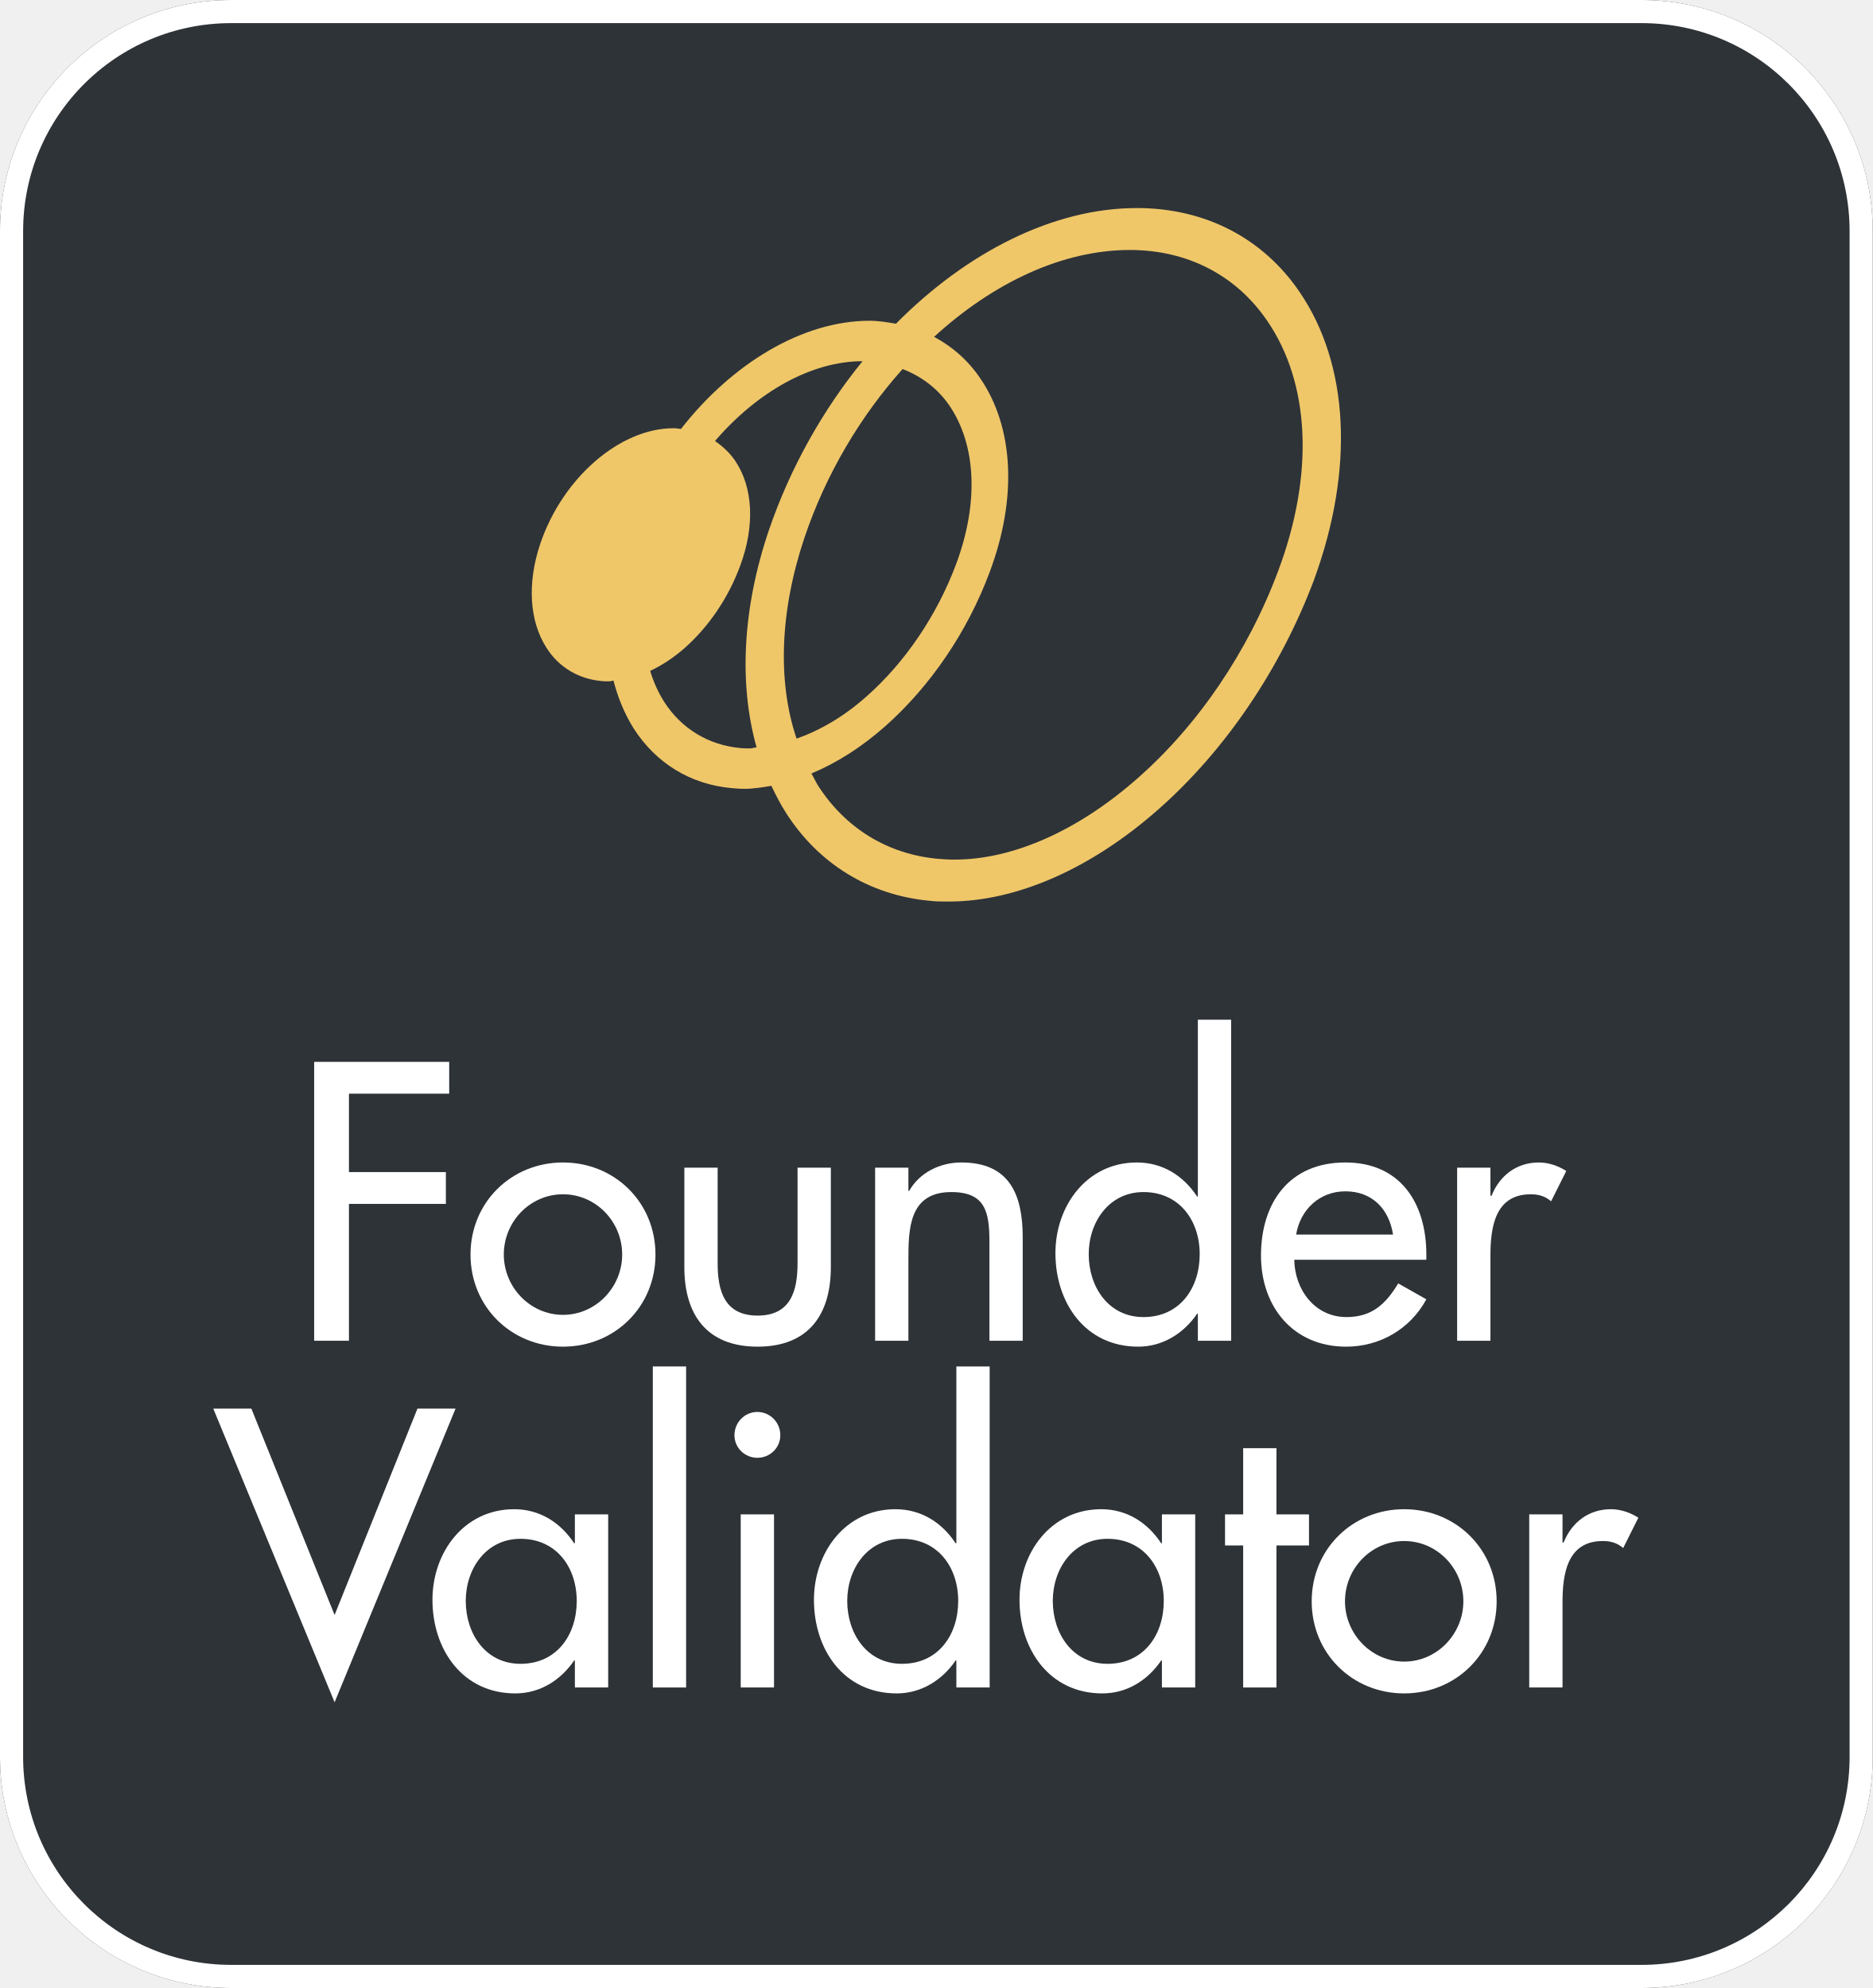
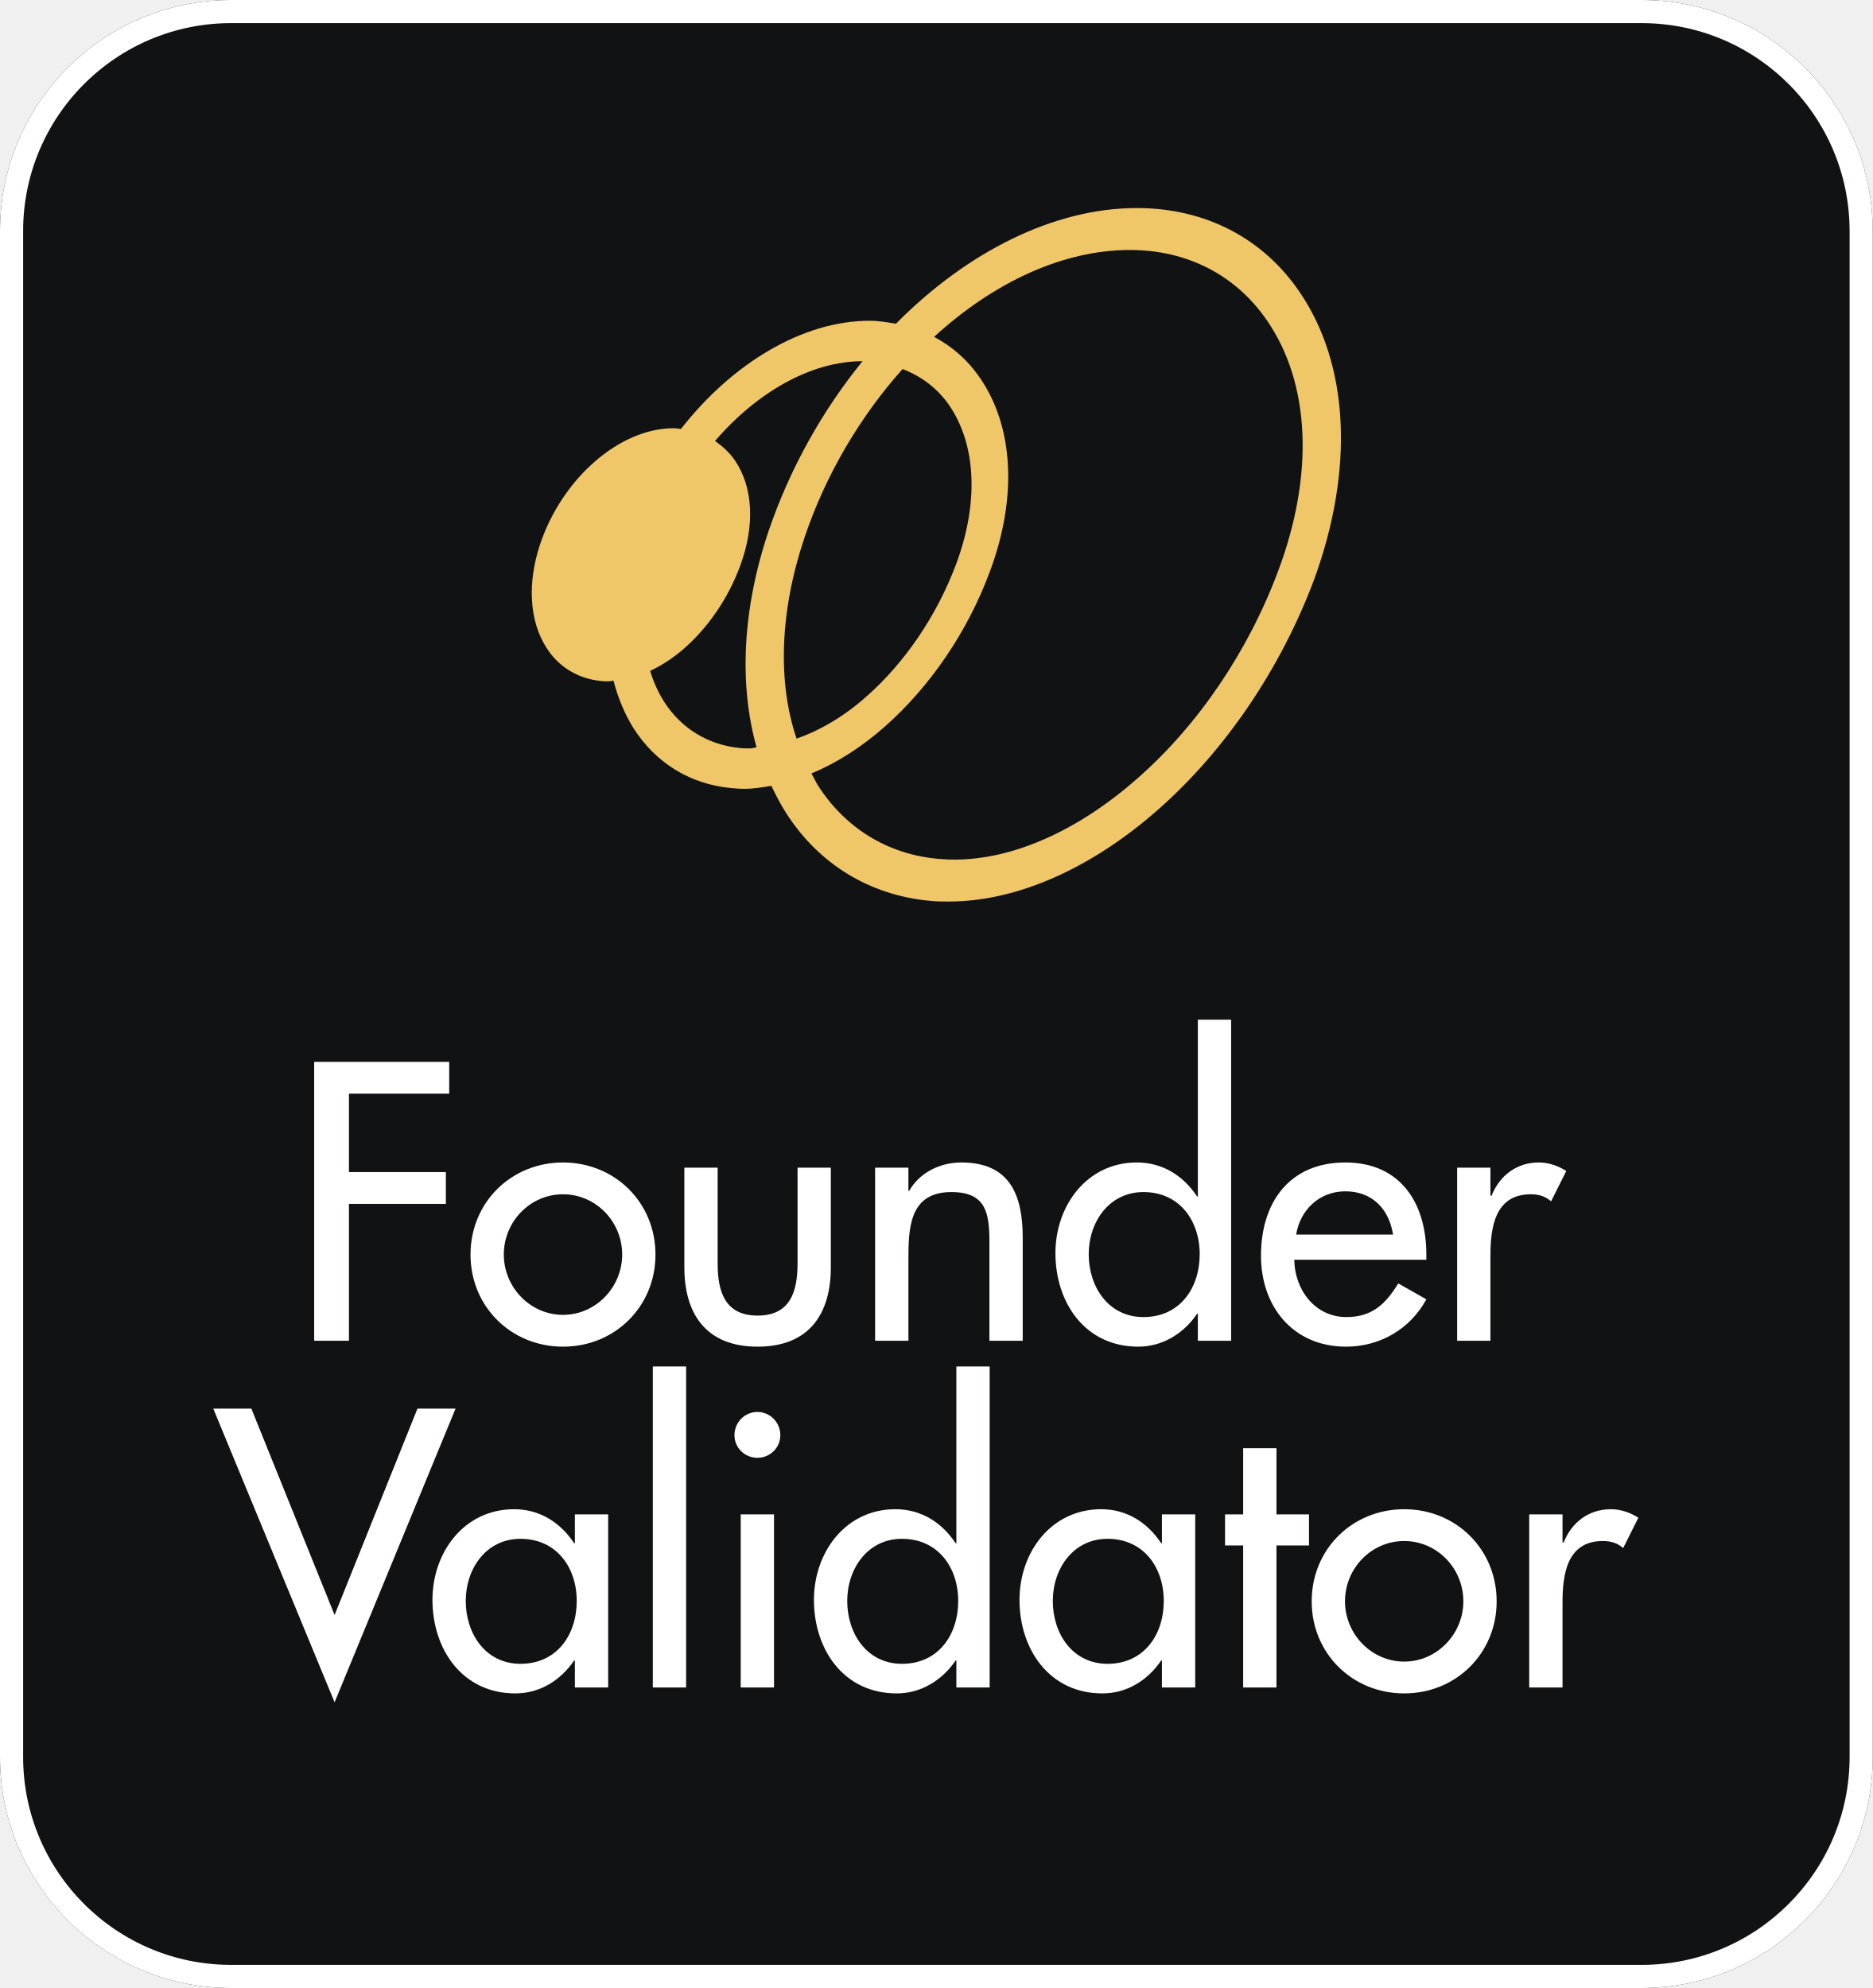
<svg xmlns="http://www.w3.org/2000/svg" width="81" height="86" viewBox="0 0 81 86" fill="none">
-   <path d="M0 10C0 4.477 4.477 0 10 0H71C76.523 0 81 4.477 81 10V76C81 81.523 76.523 86 71 86H10C4.477 86 0 81.523 0 76V10Z" fill="#2E3338" />
+   <path d="M0 10C0 4.477 4.477 0 10 0H71C76.523 0 81 4.477 81 10V76C81 81.523 76.523 86 71 86H10C4.477 86 0 81.523 0 76V10Z" fill="#111214" />
  <path fill-rule="evenodd" clip-rule="evenodd" d="M71 1H10C5.029 1 1 5.029 1 10V76C1 80.971 5.029 85 10 85H71C75.971 85 80 80.971 80 76V10C80 5.029 75.971 1 71 1ZM10 0C4.477 0 0 4.477 0 10V76C0 81.523 4.477 86 10 86H71C76.523 86 81 81.523 81 76V10C81 4.477 76.523 0 71 0H10Z" fill="white" />
  <path d="M56.209 12.629C54.622 10.296 52.121 9 49.171 9C45.564 9 41.813 10.911 38.751 14.005C38.382 13.941 37.997 13.876 37.612 13.876C34.711 13.876 31.665 15.723 29.453 18.557C29.34 18.541 29.244 18.525 29.132 18.525C26.807 18.525 24.322 20.679 23.36 23.546C22.799 25.231 22.896 26.867 23.633 28.017C24.162 28.86 25.012 29.362 25.99 29.459C26.102 29.475 26.198 29.475 26.31 29.475C26.39 29.475 26.455 29.459 26.535 29.443C26.727 30.188 27.016 30.884 27.4 31.5C28.362 33.007 29.853 33.93 31.633 34.092C31.809 34.108 31.985 34.124 32.21 34.124C32.579 34.124 32.979 34.059 33.364 33.995C33.557 34.4 33.765 34.804 34.005 35.177C35.416 37.38 37.613 38.725 40.21 38.968C40.466 39 40.723 39 41.043 39C43.977 39 47.199 37.575 50.101 35.015C53.003 32.456 55.392 28.924 56.834 25.085C58.582 20.307 58.357 15.771 56.209 12.629ZM34.791 23.271C35.721 20.501 37.228 17.99 39.039 15.965C39.841 16.273 40.546 16.792 41.059 17.537C42.23 19.254 42.342 21.765 41.348 24.421C40.514 26.64 39.136 28.665 37.484 30.123C36.506 30.998 35.464 31.597 34.454 31.954C33.621 29.491 33.733 26.43 34.791 23.271ZM32.45 32.375C32.29 32.375 32.146 32.375 32.002 32.358C30.639 32.229 29.468 31.516 28.731 30.366C28.475 29.961 28.266 29.508 28.122 29.022C28.635 28.779 29.132 28.455 29.613 28.034C30.655 27.11 31.505 25.863 32.017 24.47C32.659 22.736 32.579 21.068 31.777 19.902C31.537 19.562 31.248 19.302 30.927 19.076C32.739 16.97 35.08 15.625 37.308 15.625C35.593 17.731 34.182 20.226 33.252 22.947C32.114 26.316 31.953 29.589 32.723 32.326C32.627 32.342 32.531 32.375 32.45 32.375ZM55.279 24.713C53.981 28.179 51.833 31.354 49.219 33.654C46.654 35.922 43.833 37.186 41.284 37.186C41.011 37.186 40.787 37.169 40.578 37.153C38.398 36.959 36.554 35.825 35.368 33.962C35.272 33.8 35.192 33.622 35.096 33.46C36.186 33.007 37.26 32.326 38.286 31.419C40.226 29.702 41.845 27.337 42.807 24.745C44.009 21.538 43.849 18.476 42.39 16.354C41.861 15.577 41.188 14.993 40.402 14.572C42.967 12.223 45.965 10.814 48.867 10.814C51.352 10.814 53.452 11.9 54.798 13.86C56.674 16.581 56.85 20.534 55.279 24.713Z" fill="#EFC769" />
  <path d="M19.429 47.312V45.936H13.589V58H15.093V52.08H19.285V50.704H15.093V47.312H19.429Z" fill="white" />
  <path d="M24.351 50.288C22.111 50.288 20.351 52.016 20.351 54.272C20.351 56.528 22.111 58.256 24.351 58.256C26.591 58.256 28.351 56.528 28.351 54.272C28.351 52.016 26.591 50.288 24.351 50.288ZM24.351 51.664C25.775 51.664 26.911 52.848 26.911 54.272C26.911 55.68 25.775 56.88 24.351 56.88C22.927 56.88 21.791 55.68 21.791 54.272C21.791 52.848 22.927 51.664 24.351 51.664Z" fill="white" />
  <path d="M29.6 50.512V54.816C29.6 56.864 30.56 58.256 32.768 58.256C34.976 58.256 35.936 56.864 35.936 54.816V50.512H34.496V54.656C34.496 55.856 34.192 56.912 32.768 56.912C31.344 56.912 31.04 55.856 31.04 54.656V50.512H29.6Z" fill="white" />
  <path d="M39.291 50.512H37.851V58H39.291V54.56C39.291 53.2 39.291 51.568 41.147 51.568C42.619 51.568 42.795 52.432 42.795 53.712V58H44.235V53.536C44.235 51.712 43.691 50.288 41.579 50.288C40.667 50.288 39.771 50.72 39.323 51.52H39.291V50.512Z" fill="white" />
  <path d="M49.458 56.976C47.938 56.976 47.09 55.664 47.09 54.256C47.09 52.864 47.97 51.568 49.458 51.568C51.01 51.568 51.89 52.8 51.89 54.256C51.89 55.728 51.026 56.976 49.458 56.976ZM51.81 58H53.25V44.112H51.81V51.76H51.778C51.186 50.864 50.29 50.288 49.17 50.288C47.01 50.288 45.65 52.16 45.65 54.208C45.65 56.352 46.93 58.256 49.234 58.256C50.29 58.256 51.202 57.68 51.778 56.832H51.81V58Z" fill="white" />
  <path d="M61.693 54.496V54.272C61.693 52.048 60.573 50.288 58.189 50.288C55.773 50.288 54.541 52.016 54.541 54.32C54.541 56.528 55.933 58.256 58.221 58.256C59.677 58.256 60.989 57.504 61.693 56.208L60.477 55.52C59.933 56.416 59.341 56.976 58.237 56.976C56.861 56.976 55.997 55.776 55.981 54.496H61.693ZM56.061 53.408C56.237 52.336 57.069 51.536 58.189 51.536C59.341 51.536 60.077 52.288 60.253 53.408H56.061Z" fill="white" />
  <path d="M64.465 50.512H63.025V58H64.465V54.32C64.465 53.104 64.657 51.664 66.209 51.664C66.545 51.664 66.833 51.744 67.089 51.968L67.745 50.656C67.393 50.432 66.977 50.288 66.561 50.288C65.601 50.288 64.865 50.848 64.513 51.728H64.465V50.512Z" fill="white" />
  <path d="M10.872 60.936H9.224L14.472 73.64L19.704 60.936H18.056L14.472 69.864L10.872 60.936Z" fill="white" />
  <path d="M22.513 71.976C20.993 71.976 20.145 70.664 20.145 69.256C20.145 67.864 21.025 66.568 22.513 66.568C24.065 66.568 24.945 67.8 24.945 69.256C24.945 70.728 24.081 71.976 22.513 71.976ZM26.305 65.512H24.865V66.76H24.833C24.241 65.864 23.345 65.288 22.241 65.288C20.065 65.288 18.705 67.16 18.705 69.208C18.705 71.352 20.001 73.256 22.289 73.256C23.361 73.256 24.257 72.68 24.833 71.832H24.865V73H26.305V65.512Z" fill="white" />
  <path d="M29.676 59.112H28.236V73H29.676V59.112Z" fill="white" />
  <path d="M33.478 65.512H32.038V73H33.478V65.512ZM32.758 61.08C32.215 61.08 31.767 61.528 31.767 62.088C31.767 62.632 32.215 63.064 32.758 63.064C33.303 63.064 33.751 62.632 33.751 62.088C33.751 61.528 33.303 61.08 32.758 61.08Z" fill="white" />
  <path d="M39.013 71.976C37.493 71.976 36.645 70.664 36.645 69.256C36.645 67.864 37.525 66.568 39.013 66.568C40.565 66.568 41.445 67.8 41.445 69.256C41.445 70.728 40.581 71.976 39.013 71.976ZM41.365 73H42.805V59.112H41.365V66.76H41.333C40.741 65.864 39.845 65.288 38.725 65.288C36.565 65.288 35.205 67.16 35.205 69.208C35.205 71.352 36.485 73.256 38.789 73.256C39.845 73.256 40.757 72.68 41.333 71.832H41.365V73Z" fill="white" />
  <path d="M47.904 71.976C46.384 71.976 45.536 70.664 45.536 69.256C45.536 67.864 46.416 66.568 47.904 66.568C49.456 66.568 50.336 67.8 50.336 69.256C50.336 70.728 49.472 71.976 47.904 71.976ZM51.696 65.512H50.256V66.76H50.224C49.632 65.864 48.736 65.288 47.632 65.288C45.456 65.288 44.096 67.16 44.096 69.208C44.096 71.352 45.392 73.256 47.68 73.256C48.752 73.256 49.648 72.68 50.224 71.832H50.256V73H51.696V65.512Z" fill="white" />
  <path d="M55.21 66.856H56.618V65.512H55.21V62.648H53.77V65.512H52.986V66.856H53.77V73H55.21V66.856Z" fill="white" />
  <path d="M60.734 65.288C58.494 65.288 56.734 67.016 56.734 69.272C56.734 71.528 58.494 73.256 60.734 73.256C62.974 73.256 64.734 71.528 64.734 69.272C64.734 67.016 62.974 65.288 60.734 65.288ZM60.734 66.664C62.158 66.664 63.294 67.848 63.294 69.272C63.294 70.68 62.158 71.88 60.734 71.88C59.31 71.88 58.174 70.68 58.174 69.272C58.174 67.848 59.31 66.664 60.734 66.664Z" fill="white" />
  <path d="M67.583 65.512H66.143V73H67.583V69.32C67.583 68.104 67.775 66.664 69.327 66.664C69.663 66.664 69.951 66.744 70.207 66.968L70.863 65.656C70.511 65.432 70.095 65.288 69.679 65.288C68.719 65.288 67.983 65.848 67.631 66.728H67.583V65.512Z" fill="white" />
</svg>
